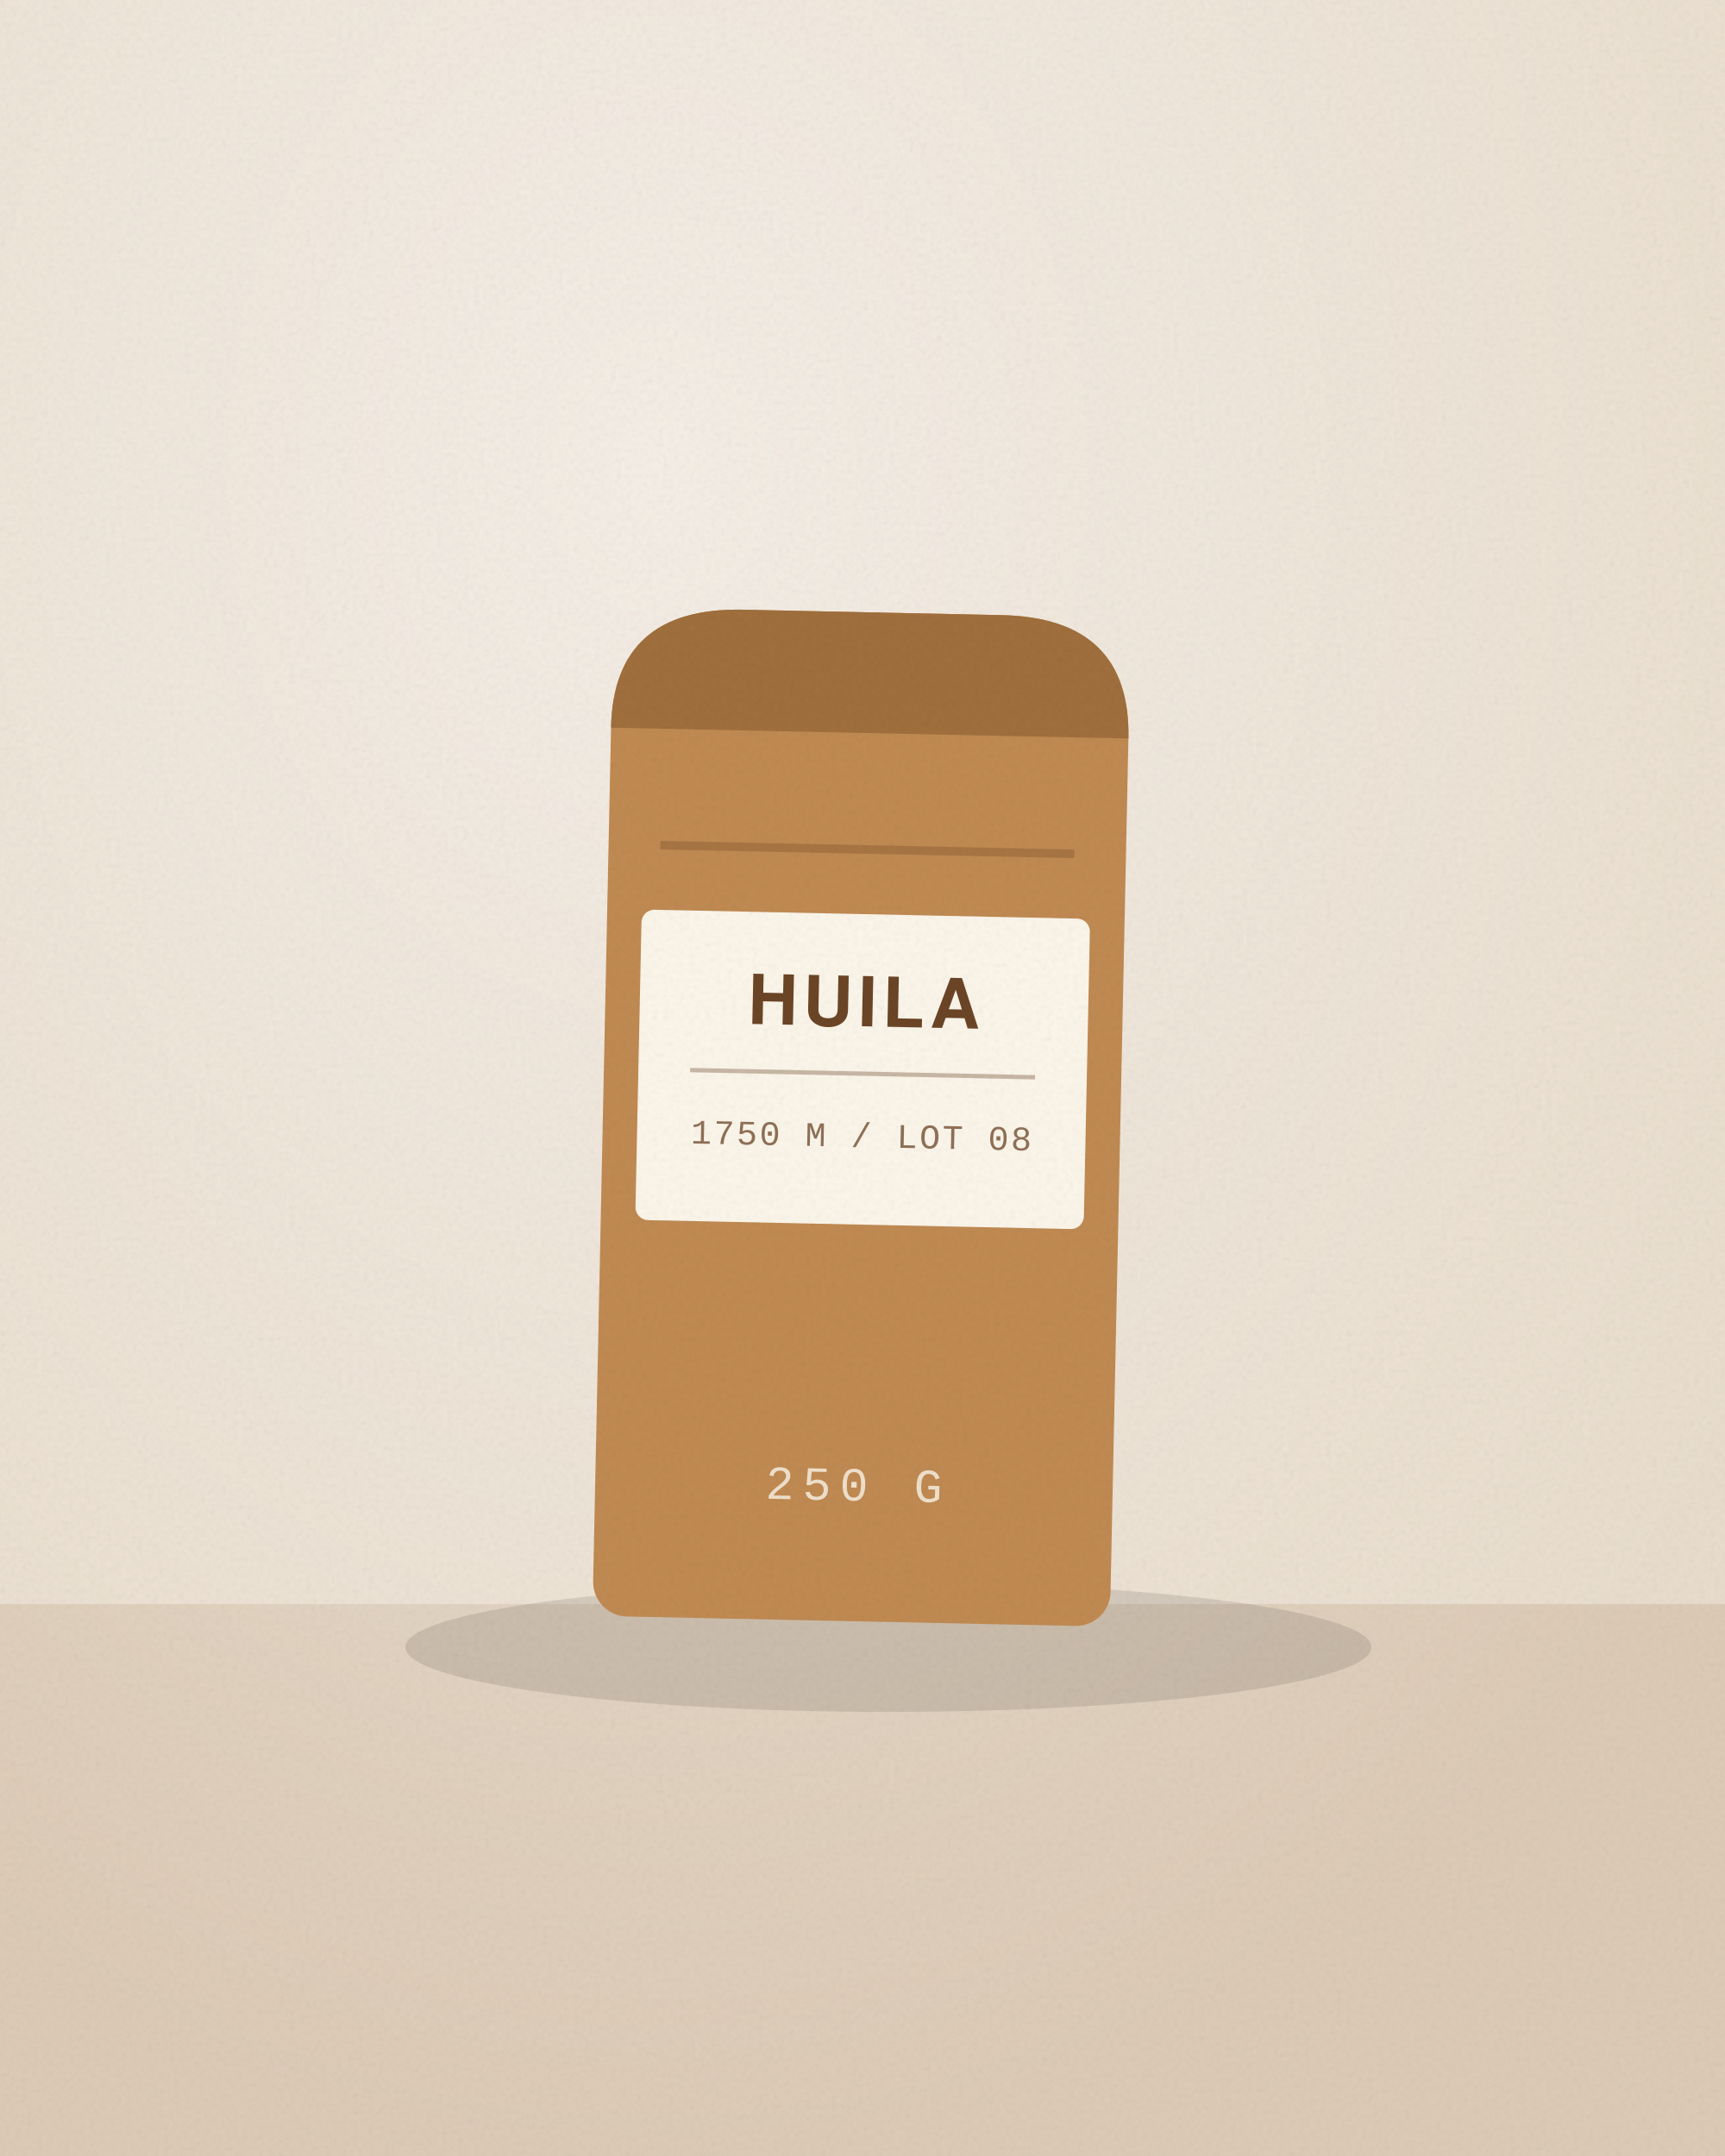
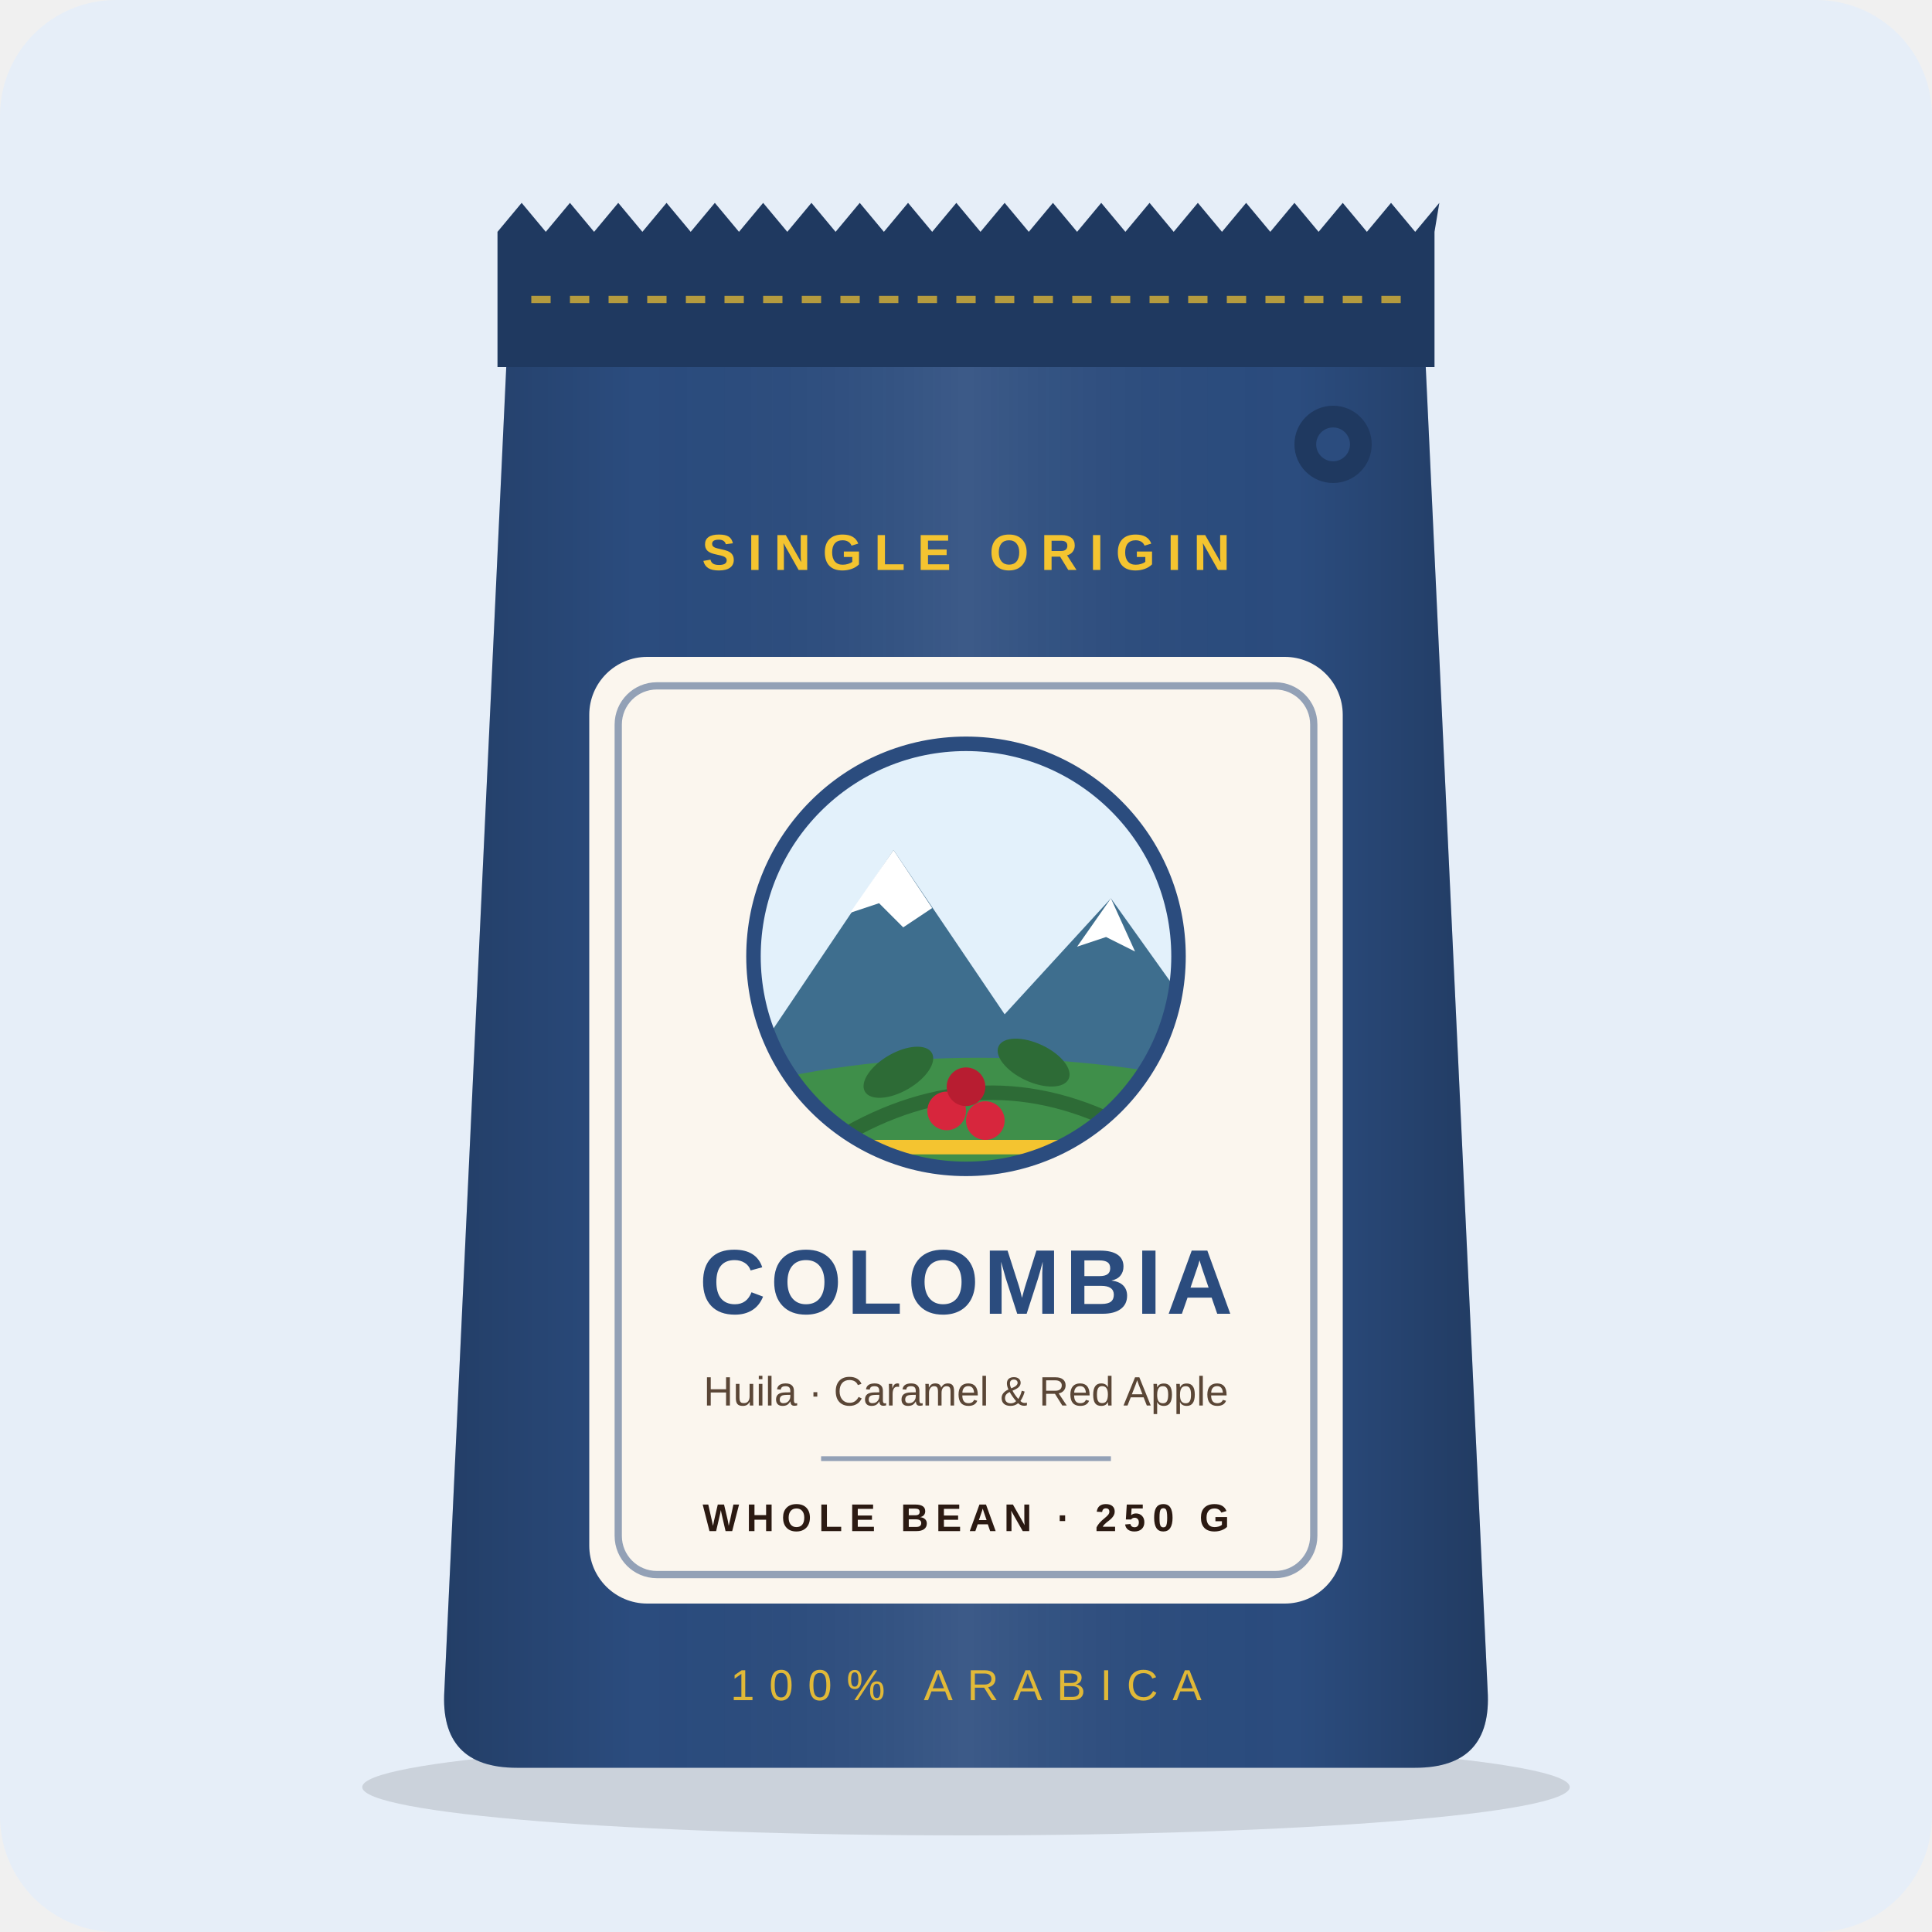
- <svg xmlns="http://www.w3.org/2000/svg" viewBox="0 0 400 500" width="400" height="500">
+ <svg xmlns="http://www.w3.org/2000/svg" viewBox="0 0 400 400" width="400" height="400">
  <defs>
-     <filter id="grain22" x="0" y="0" width="100%" height="100%">
-       <feTurbulence type="fractalNoise" baseFrequency="0.82" numOctaves="4" seed="22" />
-       <feColorMatrix type="saturate" values="0" />
-     </filter>
-     <radialGradient id="light22" cx="38%" cy="22%" r="78%">
-       <stop offset="0%" stop-color="#ffffff" stop-opacity="0.5" />
-       <stop offset="100%" stop-color="#ffffff" stop-opacity="0" />
-     </radialGradient>
+     <clipPath id="emb">
+       <circle r="44" />
+     </clipPath>
+     <linearGradient id="shine" x1="0" x2="1">
+       <stop offset="0" stop-color="#000" stop-opacity="0.18" />
+       <stop offset="0.18" stop-color="#000" stop-opacity="0" />
+       <stop offset="0.5" stop-color="#fff" stop-opacity="0.08" />
+       <stop offset="0.82" stop-color="#000" stop-opacity="0" />
+       <stop offset="1" stop-color="#000" stop-opacity="0.22" />
+     </linearGradient>
  </defs>
-   <rect width="400" height="500" fill="#e9ddcd" />
-   <rect y="372" width="400" height="128" fill="#dccbb6" />
-   <rect width="400" height="500" fill="url(#light22)" />
-   <ellipse cx="206" cy="382" rx="112" ry="15" fill="#2b2320" opacity="0.13" />
-   <g transform="rotate(1.2 200 250)">
-     <path d="M140 170 q0 -28 30 -28 h60 q30 0 30 28 v198 a8 8 0 0 1 -8 8 h-104 a8 8 0 0 1 -8 -8 z" fill="#c08a52" />
-     <path d="M140 170 q0 -28 30 -28 h60 q30 0 30 28 z" fill="#a06f3d" />
-     <rect x="152" y="196" width="96" height="2" fill="#8d6033" opacity="0.5" />
-     <rect x="148" y="212" width="104" height="72" rx="3" fill="#fbf5ea" />
-     <text x="200.0" y="238" text-anchor="middle" font-family="Helvetica, Arial, sans-serif" font-size="16" font-weight="700" letter-spacing="1.2" fill="#6b4526">HUILA</text>
-     <line x1="160" y1="249" x2="240" y2="249" stroke="#6b4526" stroke-opacity="0.35" stroke-width="1" />
-     <text x="200.0" y="266" text-anchor="middle" font-family="Courier New, monospace" font-size="8.0" letter-spacing="0.5" fill="#6b4526" fill-opacity="0.75">1750 M / LOT 08</text>
-     <text x="200" y="348" text-anchor="middle" font-family="Courier New, monospace" font-size="11" letter-spacing="2" fill="#fbf5ea" fill-opacity="0.8">250 G</text>
+   <rect width="400" height="400" rx="24" fill="#E6EEF8" />
+   <ellipse cx="200" cy="370" rx="125" ry="10" fill="#000" opacity="0.12" />
+   <path d="M105 72 L295 72 L308 350 Q309 366 293 366 L107 366 Q91 366 92 350 Z" fill="#2B4C7E" />
+   <path d="M105 72 L295 72 L308 350 Q309 366 293 366 L107 366 Q91 366 92 350 Z" fill="url(#shine)" />
+   <rect x="103" y="48" width="194" height="28" fill="#1F3960" />
+   <path d="M103 48 L108 42 L113 48 L118 42 L123 48 L128 42 L133 48 L138 42 L143 48 L148 42 L153 48 L158 42 L163 48 L168 42 L173 48 L178 42 L183 48 L188 42 L193 48 L198 42 L203 48 L208 42 L213 48 L218 42 L223 48 L228 42 L233 48 L238 42 L243 48 L248 42 L253 48 L258 42 L263 48 L268 42 L273 48 L278 42 L283 48 L288 42 L293 48 L298 42 L297 48 Z" fill="#1F3960" />
+   <path d="M110 62 H290" stroke="#F4C430" stroke-width="1.5" stroke-dasharray="4 4" opacity="0.7" />
+   <circle cx="276" cy="92" r="8" fill="#1F3960" />
+   <circle cx="276" cy="92" r="3.5" fill="#2B4C7E" />
+   <text x="200" y="118" text-anchor="middle" font-family="'Helvetica Neue', Arial, sans-serif" font-size="10.5" letter-spacing="2.5" font-weight="700" fill="#F4C430">SINGLE ORIGIN</text>
+   <rect x="122" y="136" width="156" height="196" rx="12" fill="#FBF6EE" />
+   <rect x="128" y="142" width="144" height="184" rx="8" fill="none" stroke="#2B4C7E" stroke-width="1.5" opacity="0.5" />
+   <g transform="translate(200 198)">
+     <g clip-path="url(#emb)">
+       <circle r="44" fill="#E3F1FB" />
+       <path d="M-50 30 L-15 -22 L8 12 L30 -12 L60 30 Z" fill="#3E6E8E" />
+       <path d="M-15 -22 L-24 -9 L-18 -11 L-13 -6 L-7 -10Z" fill="#FFFFFF" />
+       <path d="M30 -12 L23 -2 L29 -4 L35 -1Z" fill="#FFFFFF" />
+       <path d="M-50 28 Q0 14 60 28 L60 60 L-50 60Z" fill="#3F8F4A" />
+       <path d="M-30 40 Q0 20 30 34" stroke="#2D6B36" stroke-width="3" fill="none" />
+       <ellipse cx="-14" cy="24" rx="8" ry="4" fill="#2D6B36" transform="rotate(-30 -14 24)" />
+       <ellipse cx="14" cy="22" rx="8" ry="4" fill="#2D6B36" transform="rotate(25 14 22)" />
+       <circle cx="-4" cy="32" r="4" fill="#D7263D" />
+       <circle cx="4" cy="34" r="4" fill="#D7263D" />
+       <circle cx="0" cy="27" r="4" fill="#B81D31" />
+       <rect x="-50" y="38" width="110" height="3" fill="#F4C430" />
+     </g>
+     <circle r="44" fill="none" stroke="#2B4C7E" stroke-width="3" />
  </g>
-   <rect width="400" height="500" filter="url(#grain22)" opacity="0.1" style="mix-blend-mode:multiply" />
+   <text x="200" y="272" text-anchor="middle" font-family="'Helvetica Neue', Arial, sans-serif" font-size="19" font-weight="800" letter-spacing="1" fill="#2B4C7E">COLOMBIA</text>
+   <text x="200" y="291" text-anchor="middle" font-family="'Helvetica Neue', Arial, sans-serif" font-size="8.5" fill="#5A4636">Huila · Caramel &amp; Red Apple</text>
+   <path d="M170 302 H230" stroke="#2B4C7E" stroke-width="1" opacity="0.5" />
+   <text x="200" y="317" text-anchor="middle" font-family="'Helvetica Neue', Arial, sans-serif" font-size="8" font-weight="700" letter-spacing="1.5" fill="#2B1A12">WHOLE BEAN · 250 G</text>
+   <text x="200" y="352" text-anchor="middle" font-family="'Helvetica Neue', Arial, sans-serif" font-size="9" letter-spacing="3" fill="#F4C430" opacity="0.9">100% ARABICA</text>
</svg>
